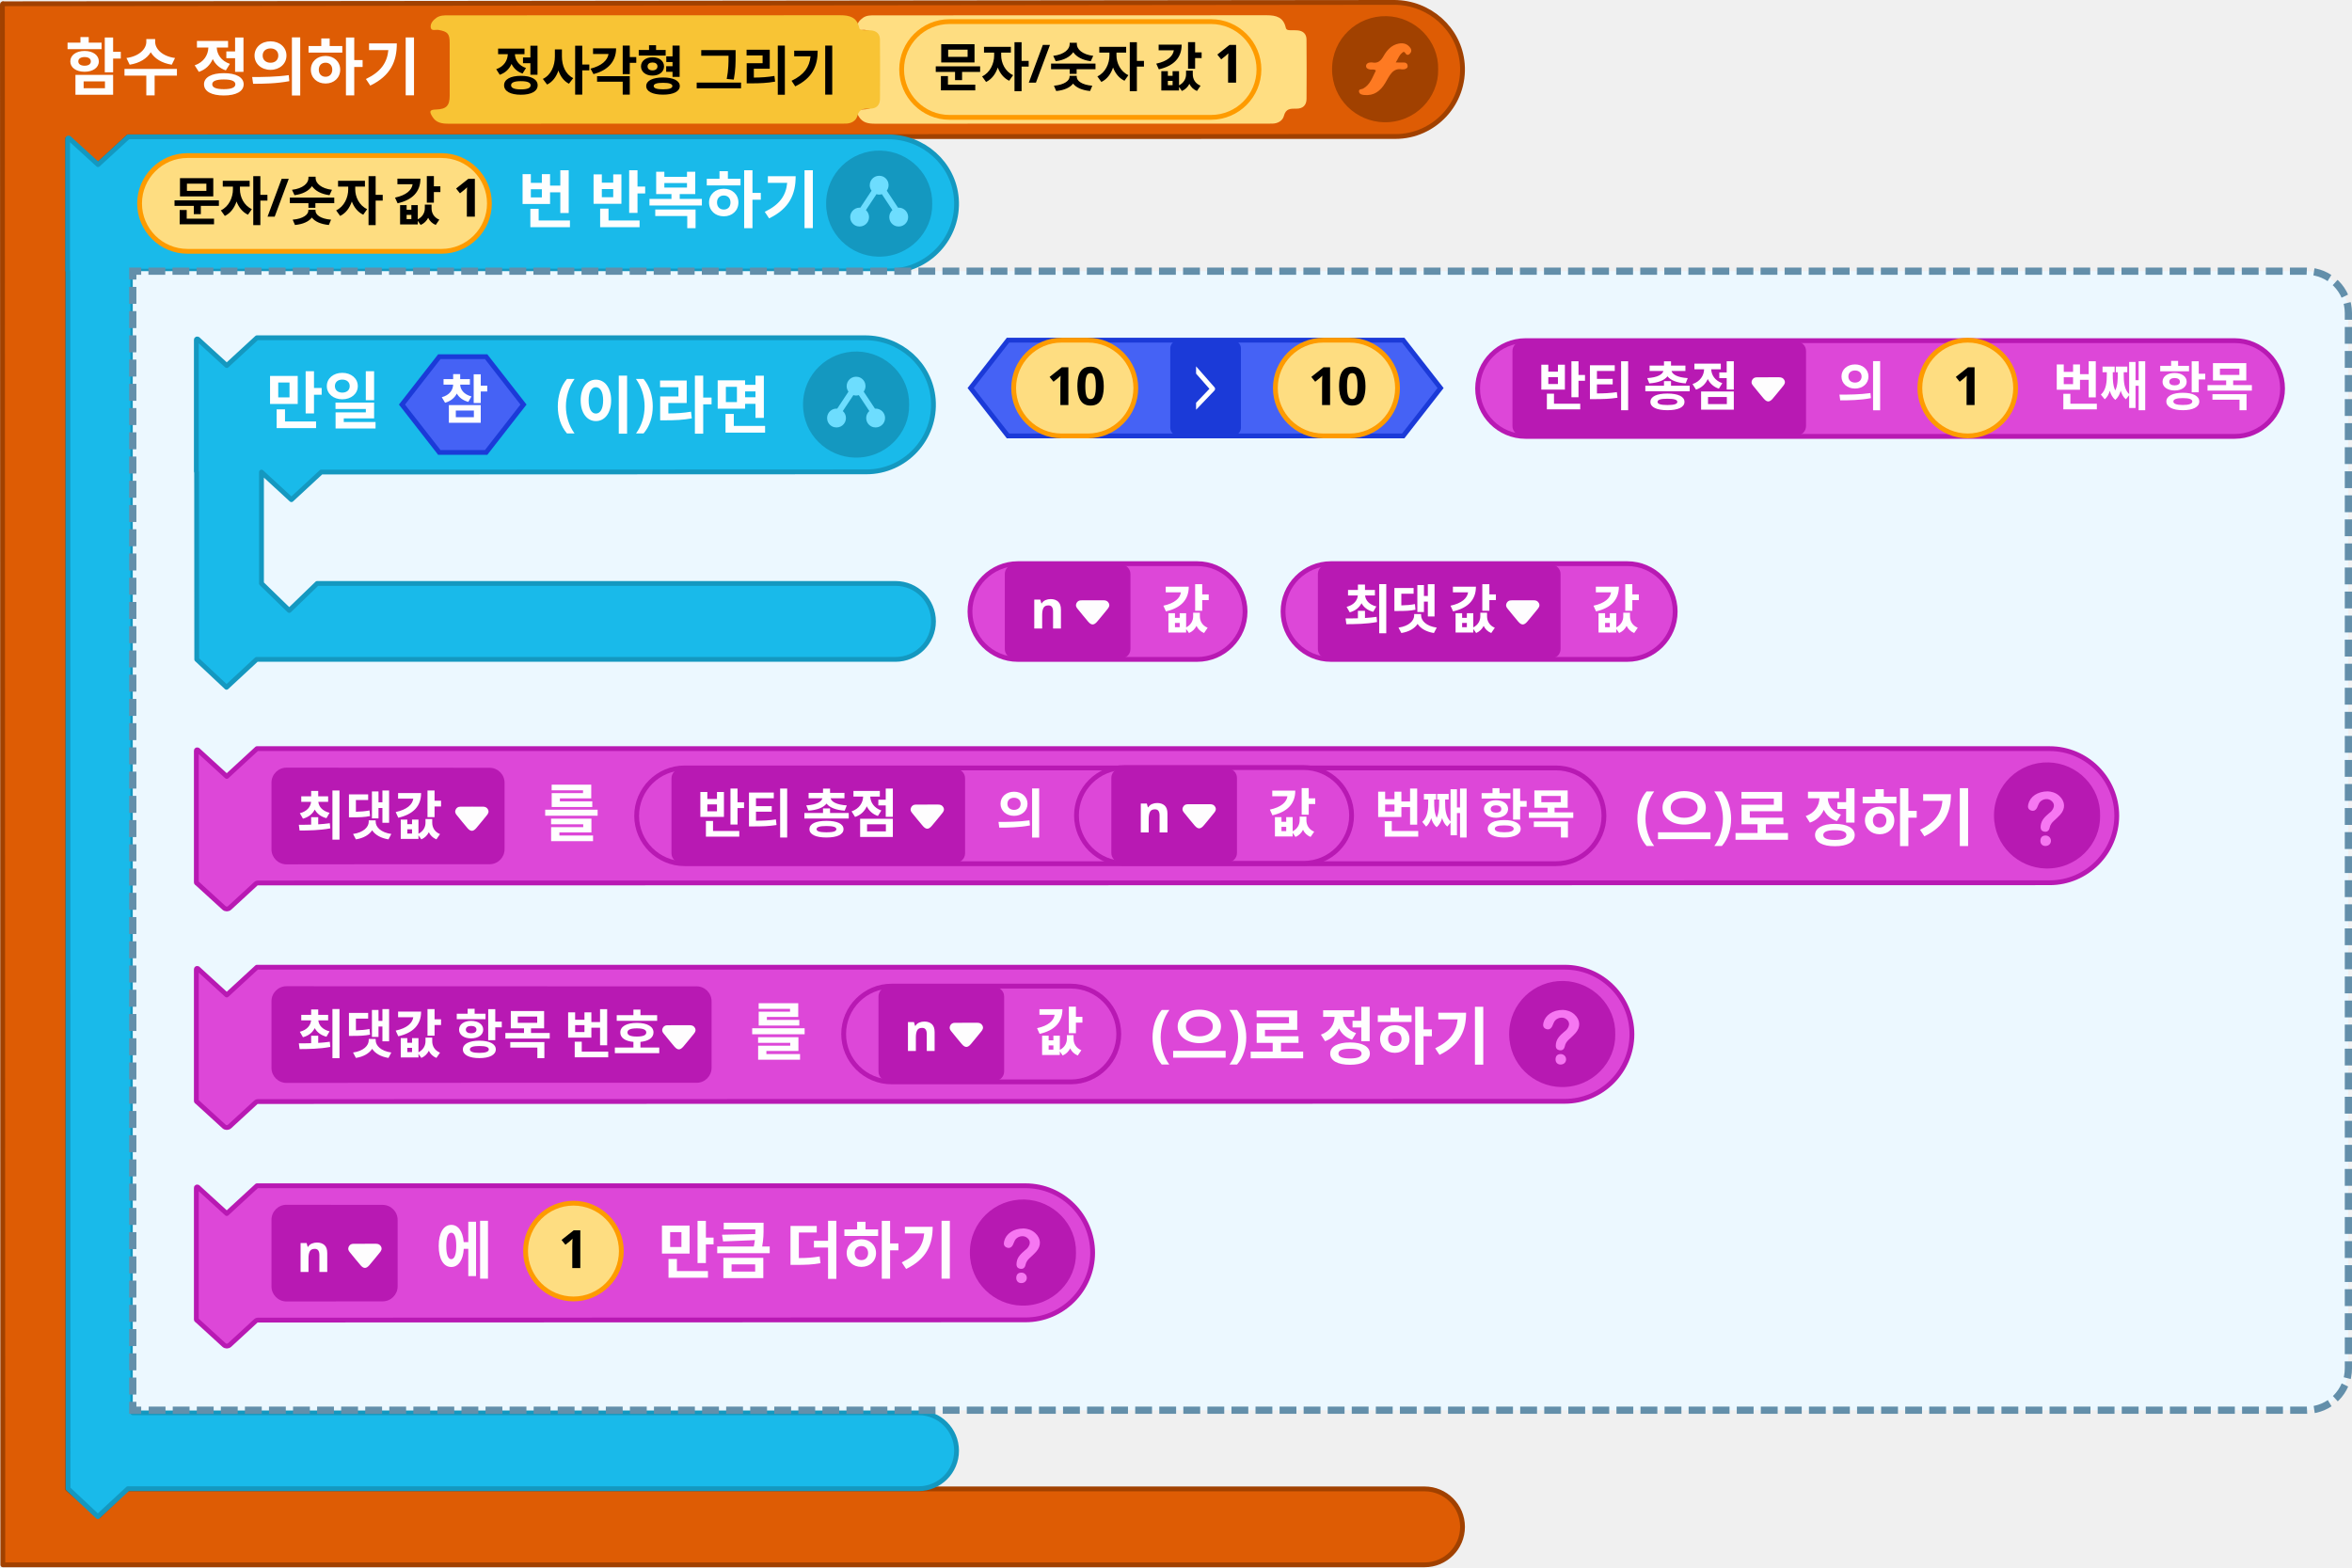
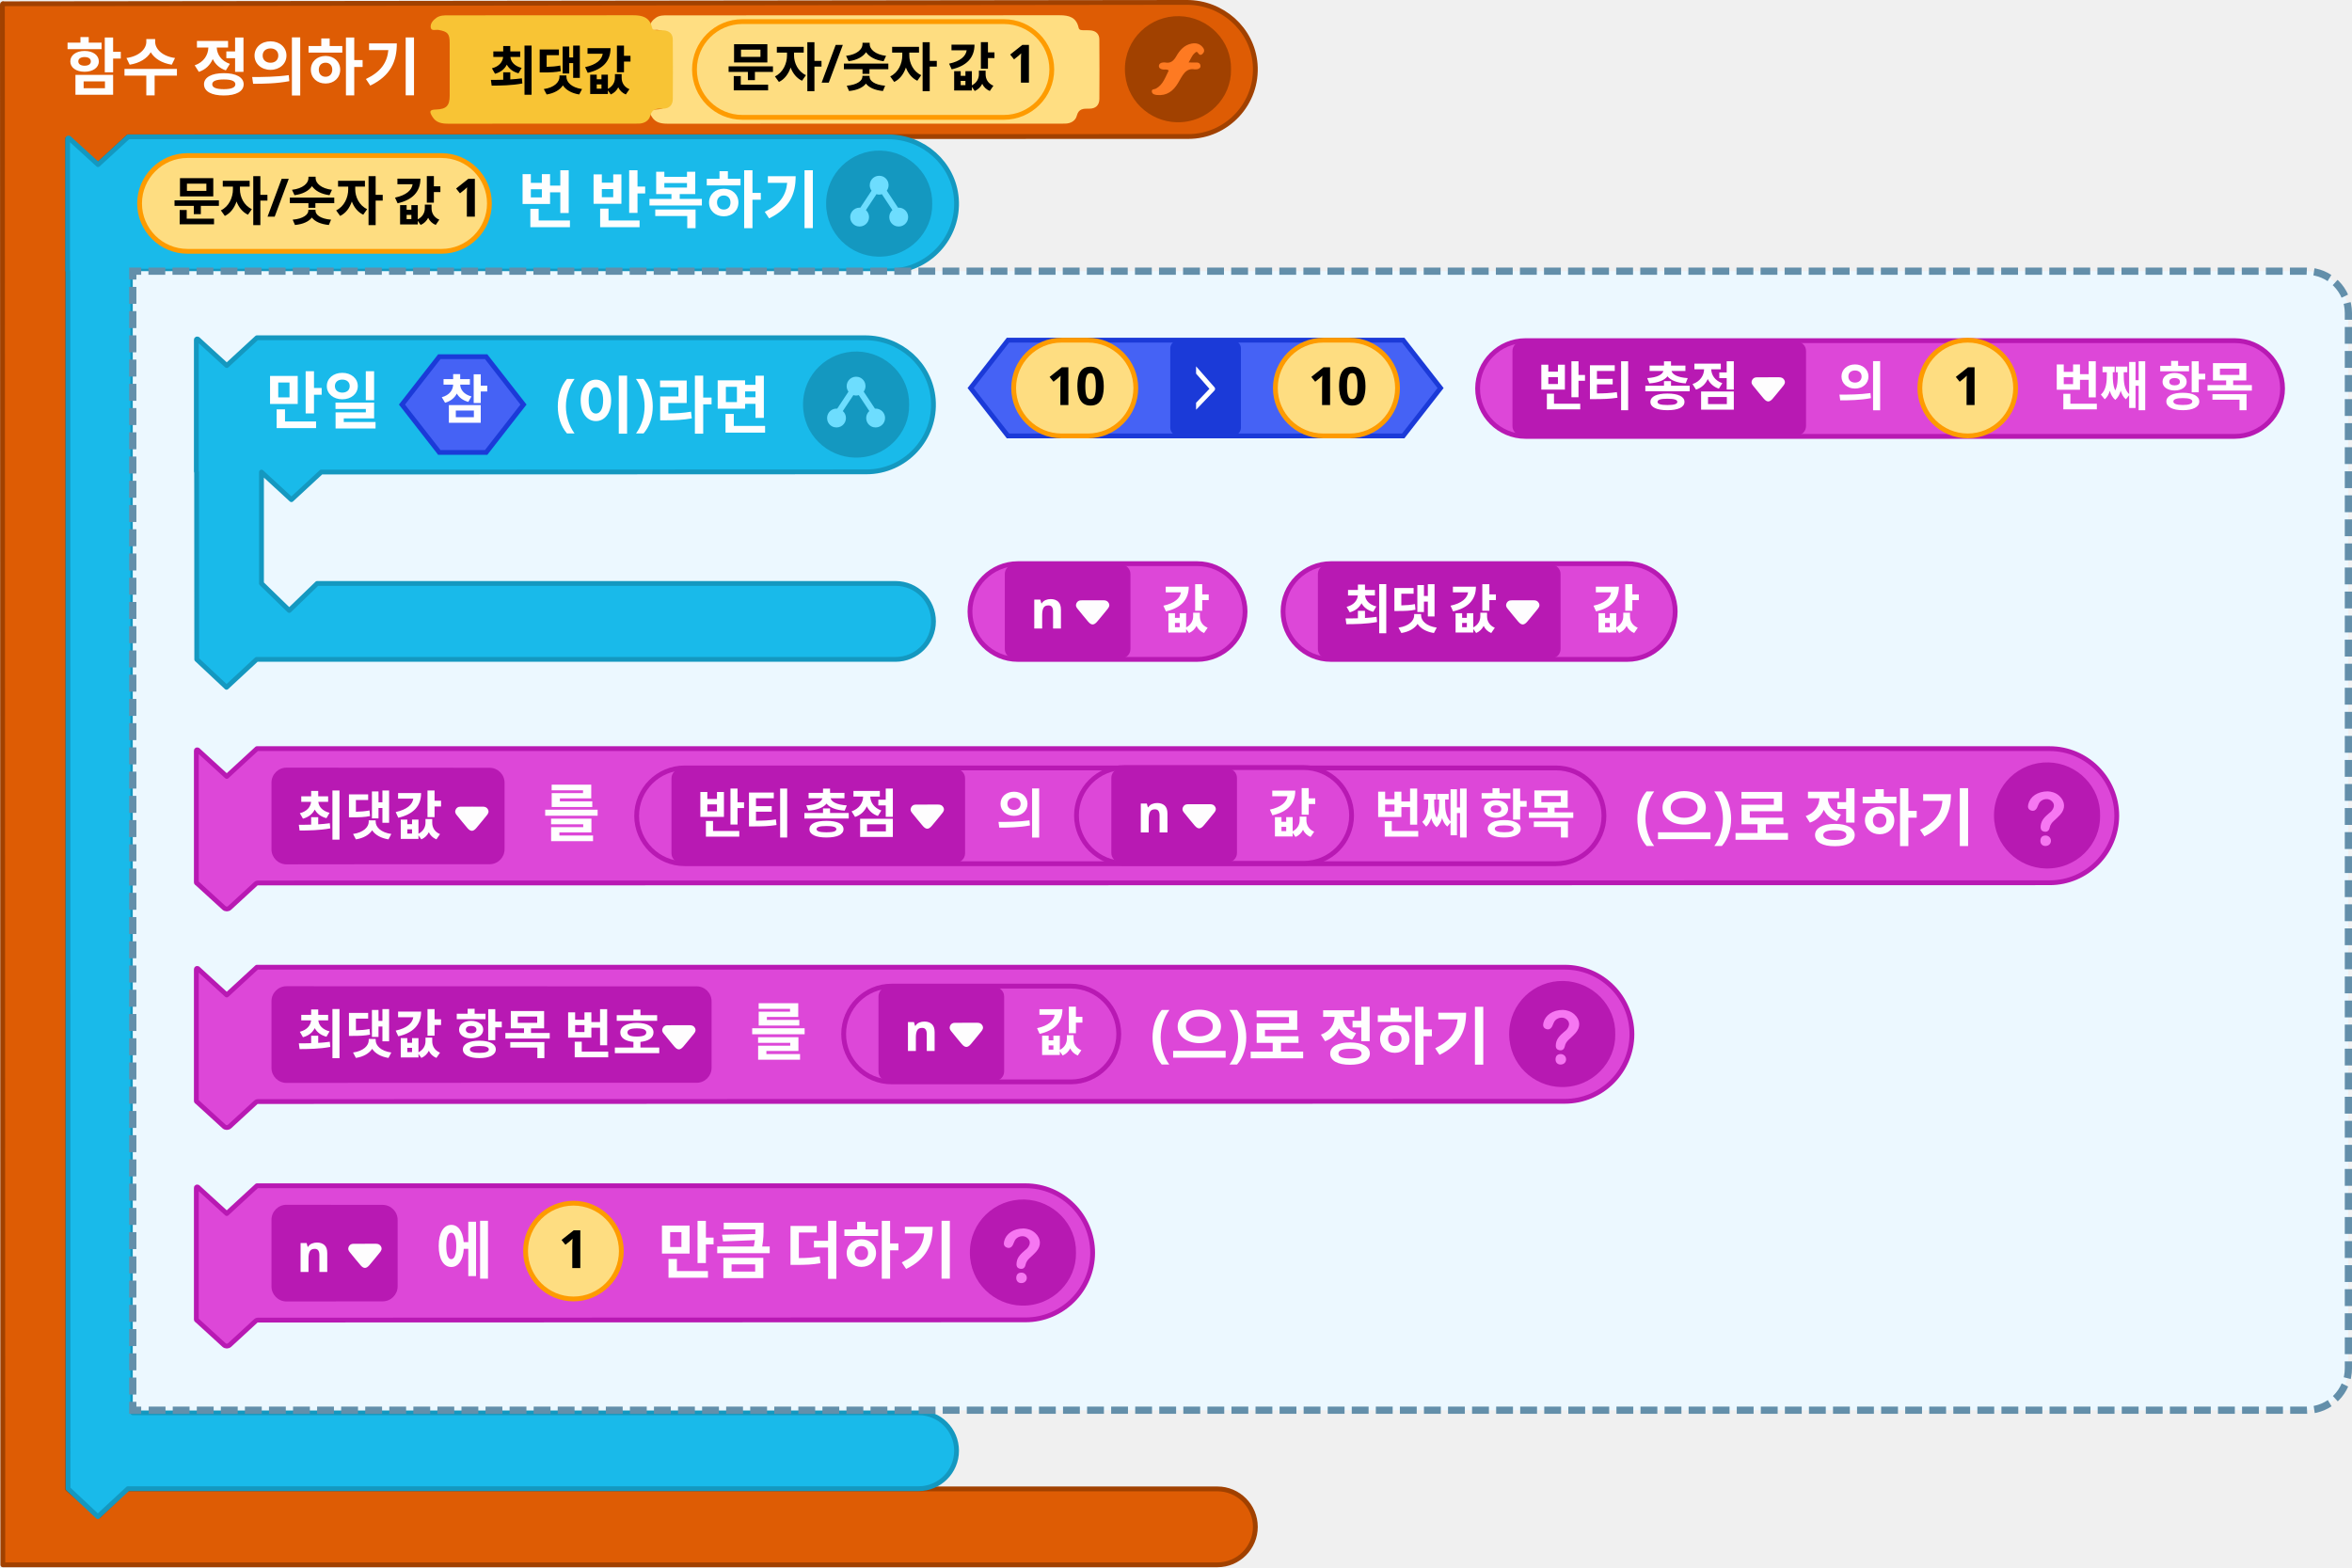
<svg xmlns="http://www.w3.org/2000/svg" id="_레이어_1" data-name="레이어 1" viewBox="0 0 977.577 651.529">
  <defs>
    <style>
      .cls-1 {
        fill: #fe7a22;
      }

      .cls-1, .cls-2, .cls-3, .cls-4, .cls-5, .cls-6, .cls-7, .cls-8, .cls-9, .cls-10, .cls-11, .cls-12, .cls-13, .cls-14, .cls-15, .cls-16, .cls-17, .cls-18 {
        stroke-width: 0px;
      }

      .cls-2 {
        fill: #b819b3;
      }

      .cls-19, .cls-20, .cls-21, .cls-22, .cls-23 {
        font-family: Pretendard-Bold-KSCpc-EUC-H, Pretendard;
        font-weight: 700;
      }

      .cls-19, .cls-8 {
        fill: #fff;
      }

      .cls-19, .cls-21, .cls-22 {
        font-size: 22px;
      }

      .cls-19, .cls-22 {
        letter-spacing: -.025em;
      }

      .cls-3 {
        fill: #f8c435;
      }

      .cls-4 {
        fill: #fefdfe;
      }

      .cls-24 {
        stroke-dasharray: 0 0 7.053 3.023;
      }

      .cls-24, .cls-25, .cls-26 {
        fill: none;
        stroke: #638faa;
        stroke-miterlimit: 10;
        stroke-width: 3px;
      }

      .cls-5 {
        fill: #ffde82;
      }

      .cls-6 {
        fill: #1b3ad8;
      }

      .cls-20, .cls-21, .cls-23 {
        fill: #fefefe;
      }

      .cls-20, .cls-23 {
        font-size: 26px;
      }

      .cls-7 {
        fill: #b719b2;
      }

      .cls-27 {
        fill: #19baea;
        stroke: #1498c0;
      }

      .cls-27, .cls-28, .cls-29 {
        stroke-linecap: round;
        stroke-linejoin: round;
        stroke-width: 2px;
      }

      .cls-9 {
        fill: #6dddfe;
      }

      .cls-10 {
        fill: #1498c0;
      }

      .cls-28 {
        fill: #de5c04;
        stroke: #a14100;
      }

      .cls-11, .cls-29 {
        fill: #dd47d8;
      }

      .cls-12 {
        fill: #4562f5;
      }

      .cls-13 {
        fill: #ecf8ff;
      }

      .cls-26 {
        stroke-dasharray: 0 0 7.001 3;
      }

      .cls-29 {
        stroke: #b819b3;
      }

      .cls-14 {
        fill: #f577f1;
      }

      .cls-15 {
        fill: #fedd81;
      }

      .cls-16 {
        fill: #f677f2;
      }

      .cls-17 {
        fill: #fe9b00;
      }

      .cls-23 {
        letter-spacing: -.01em;
      }

      .cls-18 {
        fill: #a14100;
      }
    </style>
  </defs>
  <g>
    <g>
      <g>
-         <path class="cls-28" d="m592.095,618.963H52.706l-11.613,11.226-13.016-11.226V57.724l12.623,10.761,12.599-11.653,526.708-.091c16.083,0,29.097-13.806,27.779-30.151-1.175-14.565-13.733-25.591-28.345-25.591L1.622,1.568c-.238-.217-.622-.048-.622.274l.171,648.686h590.924c8.716,0,15.782-7.066,15.782-15.783s-7.066-15.783-15.782-15.783Z" />
-         <path class="cls-18" d="m597.755,28.915c.233,11.599-9.583,22.21-22.59,21.903-11.361-.268-21.522-9.45-21.508-22.104.014-12.581,10.427-22.278,22.629-21.994,11.969.279,21.786,10.209,21.47,22.194Z" />
-         <path class="cls-1" d="m580.121,25.976c1.407,0,2.395-.012,3.384.004.851.014,1.445.399,1.556,1.288.12.962-.563,1.285-1.317,1.519-.079.025-.977.08-1.047.061-3.895-.745-5.166,2.691-6.968,5.688-1.973,3.282-4.638,5.369-8.75,4.954-1.005-.101-1.949-.347-2.123-1.35-.208-1.2,1.021-.942,1.691-1.305,3.006-1.631,3.894-4.763,5.328-7.535-.849-.677-1.708-.269-2.483-.419-.887-.172-1.685-.555-1.601-1.554.067-.795.741-1.257,1.574-1.335.33-.031.676-.081.994-.017,2.34.468,3.589-.727,4.689-2.649,1.419-2.479,3.285-4.62,6.33-5.208,1.965-.38,3.644.13,4.821,1.803.593.843.499,1.736-.279,2.472-.735.695-1.343.452-1.831-.318-.614-.968-1.097-.293-1.572.131-1.022.911-1.408,2.213-2.396,3.771Z" />
+         <path class="cls-28" d="m505.992,618.963H52.706l-11.613,11.226-13.016-11.226V57.724l12.623,10.761,12.599-11.653,440.605-.091c16.083,0,29.097-13.806,27.779-30.151-1.175-14.565-13.733-25.591-28.345-25.591L1.622,1.568c-.238-.217-.622-.048-.622.274l.171,648.686h504.821c8.716,0,15.782-7.066,15.782-15.783s-7.066-15.783-15.782-15.783Z" />
+         <path class="cls-18" d="m511.651,28.915c.233,11.599-9.583,22.21-22.59,21.903-11.361-.268-21.522-9.45-21.508-22.104.014-12.581,10.427-22.278,22.629-21.994,11.969.279,21.786,10.209,21.47,22.194Z" />
+         <path class="cls-1" d="m494.018,25.976c1.407,0,2.395-.012,3.384.004.851.014,1.445.399,1.556,1.288.12.962-.563,1.285-1.317,1.519-.079.025-.977.08-1.047.061-3.895-.745-5.166,2.691-6.968,5.688-1.973,3.282-4.638,5.369-8.75,4.954-1.005-.101-1.949-.347-2.123-1.35-.208-1.2,1.021-.942,1.691-1.305,3.006-1.631,3.894-4.763,5.328-7.535-.849-.677-1.708-.269-2.483-.419-.887-.172-1.685-.555-1.601-1.554.067-.795.741-1.257,1.574-1.335.33-.031.676-.081.994-.017,2.34.468,3.589-.727,4.689-2.649,1.419-2.479,3.285-4.62,6.33-5.208,1.965-.38,3.644.13,4.821,1.803.593.843.499,1.736-.279,2.472-.735.695-1.343.452-1.831-.318-.614-.968-1.097-.293-1.572.131-1.022.911-1.408,2.213-2.396,3.771Z" />
      </g>
      <text class="cls-23" transform="translate(27.015 37.348)">
        <tspan x="0" y="0">함수 정의하기</tspan>
      </text>
-       <path class="cls-5" d="m543.03,16.409c-.019-2.311-1.424-3.584-3.714-3.788-1.024-.091-2.059-.045-3.089-.065-.8-.016-1.602-.079-1.818-1.054-.956-4.323-3.974-5.172-7.924-5.16l-162.797.039c-1.724,0-3.441-.053-4.959.989-1.426.98-2.614,2.39-2.425,4.002.201,1.71,2.138.862,3.242,1.062,3.776.686,4.647,1.535,4.651,5.389.009,7.293.007,14.587.001,21.88-.003,4.263-1.371,5.669-5.632,5.818-2.678.094-2.979.684-1.574,2.99,1.549,2.542,3.94,2.917,6.671,2.915l163.57-.026c.515,0,1.03-.015,1.545-.013,2.331.011,4.337-1.203,4.849-3.179.806-3.113,2.747-3.06,5.157-3.034,2.719.03,4.236-1.411,4.257-4.055.065-8.237.056-16.474-.012-24.71Z" />
-       <g>
-         <path class="cls-3" d="m365.74,16.409c-.019-2.311-1.424-3.584-3.714-3.788-1.024-.091-2.059-.045-3.089-.065-.8-.016-1.602-.079-1.818-1.054-.956-4.323-3.974-5.172-7.924-5.16l-162.797.039c-1.724,0-3.441-.053-4.959.989-1.426.98-2.614,2.39-2.425,4.002.201,1.71,2.138.862,3.242,1.062,3.776.686,4.647,1.535,4.651,5.389.009,7.293.007,14.587.001,21.88-.003,4.263-1.371,5.669-5.632,5.818-2.678.094-2.979.684-1.574,2.99,1.549,2.542,3.94,2.917,6.671,2.915l163.57-.026c.515,0,1.03-.015,1.545-.013,2.331.011,4.337-1.203,4.849-3.179.806-3.113,2.747-3.06,5.157-3.034,2.719.03,4.236-1.411,4.257-4.055.065-8.237.056-16.474-.012-24.71Z" />
-         <text class="cls-22" transform="translate(205.454 37.398)">
-           <tspan x="0" y="0">정사각형 그리기</tspan>
-         </text>
-       </g>
-       <g>
-         <path class="cls-15" d="m394.654,48.787c-10.975,0-19.903-8.929-19.903-19.903s8.929-19.903,19.903-19.903h108.707c10.975,0,19.903,8.928,19.903,19.903s-8.929,19.903-19.903,19.903h-108.707Z" />
-         <path class="cls-17" d="m503.361,9.98c10.423,0,18.903,8.48,18.903,18.903s-8.48,18.903-18.903,18.903h-108.707c-10.423,0-18.903-8.48-18.903-18.903s8.48-18.903,18.903-18.903h108.707m0-2h-108.707c-11.497,0-20.903,9.406-20.903,20.903s9.406,20.903,20.903,20.903h108.707c11.497,0,20.903-9.406,20.903-20.903s-9.406-20.903-20.903-20.903h0Z" />
-       </g>
-       <text class="cls-22" transform="translate(388.062 35.947)">
+       <path class="cls-5" d="m456.927,16.409c-.019-2.311-1.424-3.584-3.714-3.788-1.024-.091-2.059-.045-3.089-.065-.8-.016-1.602-.079-1.818-1.054-.956-4.323-3.974-5.172-7.924-5.16l-162.797.039c-1.724,0-3.441-.053-4.959.989-1.426.98-2.614,2.39-2.425,4.002.201,1.71,2.138.862,3.242,1.062,3.776.686,4.647,1.535,4.651,5.389.009,7.293.007,14.587.001,21.88-.003,4.263-1.371,5.669-5.632,5.818-2.678.094-2.979.684-1.574,2.99,1.549,2.542,3.94,2.917,6.671,2.915l163.57-.026c.515,0,1.03-.015,1.545-.013,2.331.011,4.337-1.203,4.849-3.179.806-3.113,2.747-3.06,5.157-3.034,2.719.03,4.236-1.411,4.257-4.055.065-8.237.056-16.474-.012-24.71Z" />
+       <g>
+         <path class="cls-3" d="m279.637,16.409c-.019-2.311-1.424-3.584-3.714-3.788-1.024-.091-2.059-.045-3.089-.065-.8-.016-1.602-.079-1.818-1.054-.956-4.323-3.974-5.172-7.924-5.16l-76.694.039c-1.724,0-3.441-.053-4.959.989-1.426.98-2.614,2.39-2.425,4.002.201,1.71,2.138.862,3.242,1.062,3.776.686,4.647,1.535,4.651,5.389.009,7.293.007,14.587.001,21.88-.003,4.263-1.371,5.669-5.632,5.818-2.678.094-2.979.684-1.574,2.99,1.549,2.542,3.94,2.917,6.671,2.915l77.467-.026c.515,0,1.03-.015,1.545-.013,2.331.011,4.337-1.203,4.849-3.179.806-3.113,2.747-3.06,5.157-3.034,2.719.03,4.236-1.411,4.257-4.055.065-8.237.056-16.474-.012-24.71Z" />
+         <text class="cls-22" transform="translate(203.048 37.398)">
+           <tspan x="0" y="0">최댓값</tspan>
+         </text>
+       </g>
+       <g>
+         <path class="cls-15" d="m308.551,48.787c-10.975,0-19.903-8.928-19.903-19.903s8.929-19.903,19.903-19.903h108.707c10.975,0,19.902,8.928,19.902,19.903s-8.928,19.903-19.902,19.903h-108.707Z" />
+         <path class="cls-17" d="m417.258,9.98c10.423,0,18.903,8.48,18.903,18.903s-8.48,18.903-18.903,18.903h-108.707c-10.423,0-18.903-8.48-18.903-18.903s8.48-18.903,18.903-18.903h108.707m0-2h-108.707c-11.497,0-20.903,9.406-20.903,20.903s9.406,20.903,20.903,20.903h108.707c11.497,0,20.903-9.407,20.903-20.903s-9.406-20.903-20.903-20.903h0Z" />
+       </g>
+       <text class="cls-22" transform="translate(301.959 35.947)">
        <tspan x="0" y="0">문자/숫자 값 1</tspan>
      </text>
    </g>
    <g>
      <g>
        <path class="cls-27" d="m381.801,587.312H55.187V112.725l314.526-.101c16.083,0,29.097-13.806,27.779-30.151-1.175-14.565-13.733-25.591-28.345-25.591H53.298l-12.543,11.548-12.023-10.98c-.238-.217-.622-.048-.622.274v54.741c0,.047.011.092.028.135h-.004l.091.134.056,506.144,12.379,11.613,12.516-11.613h328.625c8.716,0,15.783-7.066,15.783-15.783s-7.066-15.783-15.783-15.783Z" />
        <g>
          <path class="cls-10" d="m387.461,84.797c.233,11.599-9.583,22.21-22.59,21.903-11.361-.268-21.522-9.45-21.508-22.104.014-12.581,10.427-22.278,22.629-21.994,11.969.279,21.786,10.209,21.47,22.194Z" />
          <path class="cls-9" d="m373.545,86.329c-.095,0-.185.021-.279.028l-4.684-7.075c.647-.892.942-2.055.623-3.302-.356-1.388-1.5-2.504-2.899-2.812-2.553-.562-4.81,1.366-4.81,3.821,0,.859.284,1.646.753,2.292l-4.684,7.075c-.094-.007-.183-.028-.279-.028-2.466,0-4.4,2.277-3.814,4.843.323,1.416,1.474,2.567,2.89,2.89,2.566.586,4.843-1.348,4.843-3.814,0-1.153-.507-2.18-1.3-2.897l4.386-6.625c.358.108.731.183,1.124.183s.766-.076,1.124-.183l4.386,6.625c-1.013.917-1.56,2.338-1.178,3.884.344,1.389,1.482,2.51,2.877,2.828,2.564.583,4.839-1.35,4.839-3.815,0-2.165-1.755-3.919-3.919-3.919Z" />
        </g>
        <text class="cls-20" transform="translate(215.154 92.553)">
          <tspan x="0" y="0">번 반복하기</tspan>
        </text>
      </g>
      <g>
        <g>
          <path class="cls-15" d="m77.917,104.481c-10.975,0-19.903-8.929-19.903-19.903s8.929-19.903,19.903-19.903h105.603c10.975,0,19.903,8.928,19.903,19.903s-8.929,19.903-19.903,19.903h-105.603Z" />
          <path class="cls-17" d="m183.519,65.675c10.423,0,18.903,8.48,18.903,18.903s-8.48,18.903-18.903,18.903h-105.602c-10.423,0-18.903-8.48-18.903-18.903s8.48-18.903,18.903-18.903h105.602m0-2h-105.602c-11.497,0-20.903,9.406-20.903,20.903s9.406,20.903,20.903,20.903h105.602c11.497,0,20.903-9.406,20.903-20.903s-9.406-20.903-20.903-20.903h0Z" />
        </g>
        <text class="cls-22" transform="translate(71.665 91.639)">
          <tspan x="0" y="0">문자/숫자 값 1</tspan>
        </text>
      </g>
    </g>
  </g>
  <g>
    <path class="cls-13" d="m958.657,586.256H55.186V112.725h903.471c9.62,0,17.419,7.799,17.419,17.419v438.692c0,9.62-7.799,17.419-17.419,17.419Z" />
    <g>
      <polyline class="cls-25" points="58.687 586.256 55.187 586.256 55.187 582.756" />
      <line class="cls-24" x1="55.187" y1="579.733" x2="55.187" y2="117.737" />
      <polyline class="cls-25" points="55.187 116.225 55.187 112.725 58.687 112.725" />
      <path class="cls-26" d="m61.687,112.725h896.97c9.621,0,17.419,7.799,17.419,17.419v438.692c0,9.62-7.799,17.419-17.419,17.419H60.187" />
    </g>
  </g>
  <g>
    <g>
      <g>
        <polygon class="cls-12" points="418.946 181.222 403.42 161.319 418.946 141.416 583.228 141.416 598.754 161.319 583.228 181.222 418.946 181.222" />
        <path class="cls-6" d="m582.74,142.415l14.746,18.903-14.746,18.903h-163.305l-14.746-18.903,14.746-18.903h163.305m.976-2h-165.258l-16.306,20.903,16.306,20.903h165.258l16.306-20.903-16.306-20.903h0Z" />
      </g>
      <g>
        <g>
          <path class="cls-15" d="m441.216,181.222c-10.975,0-19.903-8.928-19.903-19.903s8.929-19.903,19.903-19.903h10.968c10.975,0,19.903,8.928,19.903,19.903s-8.929,19.903-19.903,19.903h-10.968Z" />
          <path class="cls-17" d="m452.184,142.416c10.423,0,18.903,8.48,18.903,18.903s-8.48,18.903-18.903,18.903h-10.968c-10.423,0-18.903-8.48-18.903-18.903s8.48-18.903,18.903-18.903h10.968m0-2h-10.968c-11.497,0-20.903,9.406-20.903,20.903s9.406,20.903,20.903,20.903h10.968c11.497,0,20.903-9.406,20.903-20.903s-9.406-20.903-20.903-20.903h0Z" />
        </g>
        <text class="cls-22" transform="translate(434.964 168.383)">
          <tspan x="0" y="0">10</tspan>
        </text>
      </g>
      <g>
        <g>
          <path class="cls-15" d="m549.99,181.222c-10.975,0-19.903-8.928-19.903-19.903s8.929-19.903,19.903-19.903h10.968c10.975,0,19.903,8.928,19.903,19.903s-8.929,19.903-19.903,19.903h-10.968Z" />
          <path class="cls-17" d="m560.958,142.416c10.423,0,18.903,8.48,18.903,18.903s-8.48,18.903-18.903,18.903h-10.968c-10.423,0-18.903-8.48-18.903-18.903s8.48-18.903,18.903-18.903h10.968m0-2h-10.968c-11.497,0-20.903,9.406-20.903,20.903s9.406,20.903,20.903,20.903h10.968c11.497,0,20.903-9.406,20.903-20.903s-9.406-20.903-20.903-20.903h0Z" />
        </g>
        <text class="cls-22" transform="translate(543.738 168.383)">
          <tspan x="0" y="0">10</tspan>
        </text>
      </g>
      <rect class="cls-6" x="486.401" y="141.513" width="29.373" height="39.613" rx="3.355" ry="3.355" />
      <path class="cls-8" d="m504.789,161.004l-7.654-8.706v3.029s5.546,6.309,5.546,6.309l-5.546,5.808v2.896s7.626-7.985,7.626-7.985c.357-.375.37-.961.027-1.351Z" />
    </g>
    <g>
      <g>
        <g>
          <path class="cls-11" d="m634.054,181.418c-10.975,0-19.903-8.928-19.903-19.903s8.929-19.903,19.903-19.903h294.751c10.975,0,19.903,8.928,19.903,19.903s-8.929,19.903-19.903,19.903h-294.751Z" />
          <path class="cls-2" d="m928.805,142.612c10.423,0,18.903,8.48,18.903,18.903s-8.48,18.903-18.903,18.903h-294.752c-10.423,0-18.903-8.48-18.903-18.903s8.48-18.903,18.903-18.903h294.752m0-2h-294.752c-11.497,0-20.903,9.406-20.903,20.903s9.406,20.903,20.903,20.903h294.752c11.497,0,20.903-9.406,20.903-20.903s-9.406-20.903-20.903-20.903h0Z" />
        </g>
        <rect class="cls-2" x="628.634" y="142.031" width="122.019" height="38.968" rx="3.871" ry="3.871" />
        <text class="cls-19" transform="translate(763.563 168.578)">
          <tspan x="0" y="0">의</tspan>
        </text>
        <text class="cls-19" transform="translate(639.16 168.578)">
          <tspan x="0" y="0">반티 총점</tspan>
        </text>
        <path class="cls-4" d="m734.959,156.838c1.503,0,3.006-.003,4.509.001.951.003,1.744.288,2.197,1.211.47.958.064,1.702-.534,2.425-1.451,1.754-2.859,3.543-4.343,5.268-1.318,1.533-2.389,1.523-3.72-.029-1.519-1.771-2.972-3.598-4.452-5.402-.521-.635-.812-1.313-.452-2.145.374-.865,1.045-1.293,1.954-1.309,1.614-.027,3.228-.008,4.842-.008v-.013Z" />
        <text class="cls-19" transform="translate(853.131 168.578)">
          <tspan x="0" y="0">번째 항목</tspan>
        </text>
      </g>
      <g>
        <g>
          <path class="cls-15" d="m817.863,181.222c-10.975,0-19.903-8.928-19.903-19.903s8.929-19.903,19.903-19.903,19.902,8.928,19.902,19.903-8.928,19.903-19.902,19.903Z" />
          <path class="cls-17" d="m817.863,142.415c10.423,0,18.903,8.48,18.903,18.903s-8.48,18.903-18.903,18.903-18.903-8.48-18.903-18.903,8.48-18.903,18.903-18.903m0-2c-11.497,0-20.903,9.407-20.903,20.903s9.406,20.903,20.903,20.903,20.903-9.406,20.903-20.903-9.406-20.903-20.903-20.903h0Z" />
        </g>
        <text class="cls-22" transform="translate(811.611 168.382)">
          <tspan x="0" y="0">1</tspan>
        </text>
      </g>
    </g>
    <g>
      <path class="cls-27" d="m372.206,242.549h-240.373l-11.613,11.226-11.538-11.226v-46.29l12.441,11.461,12.387-11.471,226.607-.091c16.083,0,29.097-13.806,27.779-30.151-1.175-14.565-13.733-25.591-28.345-25.591H106.793l-12.543,11.548-12.023-10.98c-.238-.217-.622-.048-.622.274v54.741c0,.047.011.092.028.135h-.004l.091.134.056,77.847,12.379,11.613,12.516-11.613h265.535c8.716,0,15.783-7.066,15.783-15.783s-7.066-15.783-15.783-15.783Z" />
      <g>
        <path class="cls-10" d="m377.866,168.331c.233,11.599-9.583,22.21-22.59,21.903-11.361-.268-21.522-9.45-21.508-22.104.014-12.581,10.427-22.278,22.629-21.994,11.969.279,21.786,10.209,21.47,22.194Z" />
        <path class="cls-9" d="m363.949,169.863c-.095,0-.185.021-.279.028l-4.684-7.075c.647-.892.942-2.055.623-3.302-.356-1.388-1.5-2.504-2.899-2.812-2.553-.562-4.81,1.366-4.81,3.821,0,.859.284,1.646.753,2.292l-4.684,7.075c-.094-.007-.183-.028-.279-.028-2.466,0-4.4,2.277-3.814,4.843.323,1.416,1.474,2.567,2.89,2.89,2.566.586,4.843-1.348,4.843-3.814,0-1.153-.507-2.18-1.3-2.897l4.386-6.625c.358.108.731.183,1.124.183s.766-.076,1.124-.183l4.386,6.625c-1.013.917-1.56,2.338-1.178,3.884.344,1.389,1.482,2.51,2.877,2.828,2.564.583,4.839-1.35,4.839-3.815,0-2.165-1.755-3.919-3.919-3.919Z" />
      </g>
      <text class="cls-20" transform="translate(110.509 176.088)">
        <tspan x="0" y="0">만일</tspan>
      </text>
      <text class="cls-20" transform="translate(230.796 176.088)">
        <tspan x="0" y="0">(이)라면</tspan>
      </text>
      <g>
        <polygon class="cls-12" points="182.607 188.089 167.08 168.186 182.607 148.282 202.052 148.282 217.578 168.186 202.052 188.089 182.607 188.089" />
        <path class="cls-6" d="m201.564,149.282l14.746,18.903-14.746,18.903h-18.47l-14.746-18.903,14.746-18.903h18.47m.976-2h-20.422l-16.306,20.903,16.306,20.903h20.422l16.306-20.903-16.306-20.903h0Z" />
      </g>
      <text class="cls-21" transform="translate(182.896 174.023)">
        <tspan x="0" y="0">참</tspan>
      </text>
    </g>
    <g>
      <g>
        <g>
          <path class="cls-11" d="m553.184,274.129c-10.975,0-19.903-8.928-19.903-19.903s8.929-19.903,19.903-19.903h123.18c10.975,0,19.903,8.929,19.903,19.903s-8.929,19.903-19.903,19.903h-123.18Z" />
          <path class="cls-2" d="m676.363,235.323c10.423,0,18.903,8.48,18.903,18.903s-8.48,18.903-18.903,18.903h-123.179c-10.423,0-18.903-8.48-18.903-18.903s8.48-18.903,18.903-18.903h123.179m0-2h-123.179c-11.497,0-20.903,9.407-20.903,20.903s9.406,20.903,20.903,20.903h123.179c11.497,0,20.903-9.407,20.903-20.903s-9.406-20.903-20.903-20.903h0Z" />
        </g>
        <rect class="cls-2" x="547.764" y="234.742" width="100.859" height="38.968" rx="3.871" ry="3.871" />
        <text class="cls-19" transform="translate(661.534 261.285)">
          <tspan x="0" y="0">값</tspan>
        </text>
        <text class="cls-19" transform="translate(558.29 261.285)">
          <tspan x="0" y="0">최댓 값</tspan>
        </text>
        <path class="cls-4" d="m632.93,249.549c1.503,0,3.006-.003,4.509.001.951.003,1.744.288,2.197,1.211.47.958.064,1.702-.534,2.425-1.451,1.754-2.859,3.543-4.343,5.268-1.318,1.533-2.389,1.523-3.72-.029-1.519-1.771-2.972-3.598-4.452-5.402-.521-.635-.812-1.313-.452-2.145.374-.865,1.045-1.293,1.954-1.309,1.614-.027,3.228-.008,4.842-.008v-.013Z" />
      </g>
      <g>
        <g>
          <path class="cls-11" d="m423.055,274.129c-10.975,0-19.903-8.928-19.903-19.903s8.929-19.903,19.903-19.903h74.537c10.975,0,19.903,8.928,19.903,19.903s-8.929,19.903-19.903,19.903h-74.537Z" />
          <path class="cls-2" d="m497.592,235.323c10.423,0,18.903,8.48,18.903,18.903s-8.48,18.903-18.903,18.903h-74.537c-10.423,0-18.903-8.48-18.903-18.903s8.48-18.903,18.903-18.903h74.537m0-2h-74.537c-11.497,0-20.903,9.407-20.903,20.903s9.406,20.903,20.903,20.903h74.537c11.497,0,20.903-9.407,20.903-20.903s-9.406-20.903-20.903-20.903h0Z" />
        </g>
        <rect class="cls-2" x="417.636" y="234.742" width="52.216" height="38.968" rx="3.871" ry="3.871" />
        <text class="cls-19" transform="translate(482.762 261.285)">
          <tspan x="0" y="0">값</tspan>
        </text>
        <text class="cls-19" transform="translate(428.162 261.285)">
          <tspan x="0" y="0">n</tspan>
        </text>
        <path class="cls-4" d="m454.159,249.549c1.503,0,3.006-.003,4.509.001.951.003,1.744.288,2.197,1.211.47.958.064,1.702-.534,2.425-1.451,1.754-2.859,3.543-4.343,5.268-1.318,1.533-2.389,1.523-3.72-.029-1.519-1.771-2.972-3.598-4.452-5.402-.521-.635-.812-1.313-.452-2.145.374-.865,1.045-1.293,1.954-1.309,1.614-.027,3.228-.008,4.842-.008v-.013Z" />
      </g>
    </g>
    <g>
      <g>
        <g>
          <path class="cls-29" d="m650.412,402.087H106.793s0,0,0,0l-12.543,11.548s0,0,0,0l-12.023-10.98c-.238-.218-.622-.049-.622.274v54.741c0,.047.011.092.028.135h-.003l.004.004c.02.048.048.093.087.13h.056l11.328,10.345c.663.605,1.678.603,2.338-.005l10.91-10.045c.212-.195.49-.304.779-.304l543.282-.101c15.329,0,27.871-12.542,27.871-27.871h0c0-15.329-12.542-27.871-27.871-27.871Z" />
          <g>
            <path class="cls-7" d="m671.361,430.002c.233,11.599-9.583,22.21-22.59,21.903-11.361-.268-21.522-9.45-21.508-22.104.014-12.581,10.427-22.278,22.629-21.994,11.969.279,21.786,10.209,21.47,22.194Z" />
            <path class="cls-16" d="m649.629,419.839c1.421.066,3.283.498,4.796,1.905,2.464,2.29,2.614,5.317.342,7.812-.823.903-1.728,1.735-2.634,2.558-.847.769-1.497,1.641-1.723,2.78-.285,1.438-1.202,2.017-2.552,1.624-1.294-.377-1.297-1.572-1.154-2.621.299-2.203,1.86-3.593,3.427-4.952.334-.29.717-.537.999-.87,1.487-1.758,1.36-3.4-.321-4.537-1.47-.995-3.897-.403-4.808,1.208-.326.577-.531,1.221-.815,1.823-.524,1.11-1.42,1.65-2.58,1.204-1.144-.44-1.405-1.351-1.1-2.592.769-3.131,3.806-5.339,8.123-5.343Z" />
            <path class="cls-14" d="m648.603,442.553c-1.271-.012-2.113-.925-2.059-2.258.054-1.311.741-2.044,2.063-2.095,1.32-.051,2.369,1,2.32,2.267-.048,1.226-1.02,2.098-2.324,2.086Z" />
          </g>
        </g>
        <g>
          <path class="cls-2" d="m112.838,416.226v27.721c0,3.45,2.808,6.244,6.257,6.235,25.312-.061,145.093-.046,170.418-.044,3.444,0,6.242-2.791,6.242-6.235v-27.63c0-3.441-2.787-6.231-6.228-6.235l-170.447-.046c-3.447-.004-6.243,2.789-6.243,6.235Z" />
          <text class="cls-21" transform="translate(123.218 437.925)">
            <tspan x="0" y="0">최댓값 항목 번호</tspan>
          </text>
          <path class="cls-4" d="m282.176,426.193c1.503,0,3.006-.003,4.509.001.951.003,1.744.288,2.197,1.211.47.958.064,1.702-.534,2.425-1.451,1.754-2.859,3.543-4.343,5.268-1.318,1.533-2.389,1.523-3.72-.029-1.519-1.771-2.972-3.598-4.452-5.402-.521-.635-.812-1.313-.452-2.145.374-.865,1.045-1.293,1.954-1.309,1.614-.027,3.228-.008,4.842-.008v-.013Z" />
        </g>
        <text class="cls-23" transform="translate(311.575 438.435)">
          <tspan x="0" y="0">를</tspan>
        </text>
        <text class="cls-23" transform="translate(477.992 438.435)">
          <tspan x="0" y="0">(으)로 정하기</tspan>
        </text>
      </g>
      <g>
        <g>
          <path class="cls-11" d="m370.558,449.759c-10.975,0-19.903-8.928-19.903-19.903s8.929-19.903,19.903-19.903h74.536c10.975,0,19.903,8.928,19.903,19.903s-8.929,19.903-19.903,19.903h-74.536Z" />
          <path class="cls-2" d="m445.094,410.953c10.423,0,18.903,8.48,18.903,18.903s-8.48,18.903-18.903,18.903h-74.537c-10.423,0-18.903-8.48-18.903-18.903s8.48-18.903,18.903-18.903h74.537m0-2h-74.537c-11.497,0-20.903,9.406-20.903,20.903h0c0,11.497,9.406,20.903,20.903,20.903h74.537c11.497,0,20.903-9.406,20.903-20.903h0c0-11.497-9.406-20.903-20.903-20.903h0Z" />
        </g>
        <rect class="cls-2" x="365.138" y="410.372" width="52.216" height="38.968" rx="3.871" ry="3.871" />
        <text class="cls-19" transform="translate(430.264 436.916)">
          <tspan x="0" y="0">값</tspan>
        </text>
        <text class="cls-19" transform="translate(375.664 436.916)">
          <tspan x="0" y="0">n</tspan>
        </text>
        <path class="cls-4" d="m401.661,425.179c1.503,0,3.006-.003,4.509.001.951.003,1.744.288,2.197,1.211.47.958.064,1.702-.534,2.425-1.451,1.754-2.859,3.543-4.343,5.268-1.318,1.533-2.389,1.523-3.72-.029-1.519-1.771-2.972-3.598-4.452-5.402-.521-.635-.812-1.313-.452-2.145.374-.865,1.045-1.293,1.954-1.309,1.614-.027,3.228-.008,4.842-.008v-.013Z" />
      </g>
    </g>
    <g>
      <g>
        <path class="cls-29" d="m426.265,492.945H106.793s0,0,0,0l-12.543,11.548s0,0,0,0l-12.023-10.98c-.238-.218-.622-.049-.622.274v54.741c0,.047.011.092.028.135h-.003l.004.004c.02.048.048.093.087.13h.056l11.328,10.345c.663.605,1.678.603,2.338-.005l10.91-10.045c.212-.195.49-.304.779-.304l319.135-.101c15.329,0,27.871-12.542,27.871-27.871h0c0-15.329-12.542-27.871-27.871-27.871Z" />
        <g>
          <path class="cls-7" d="m447.213,520.86c.233,11.599-9.583,22.21-22.59,21.903-11.361-.268-21.522-9.45-21.508-22.104.014-12.581,10.427-22.278,22.629-21.994,11.969.279,21.786,10.209,21.47,22.194Z" />
          <path class="cls-16" d="m425.482,510.697c1.421.066,3.283.498,4.796,1.905,2.464,2.29,2.614,5.317.342,7.812-.823.903-1.728,1.735-2.634,2.558-.847.769-1.497,1.641-1.723,2.78-.285,1.438-1.202,2.017-2.552,1.624-1.294-.377-1.297-1.572-1.154-2.621.299-2.203,1.86-3.593,3.427-4.952.334-.29.717-.537.999-.87,1.487-1.758,1.36-3.4-.321-4.537-1.47-.995-3.897-.403-4.808,1.208-.326.577-.531,1.221-.815,1.823-.524,1.11-1.42,1.65-2.58,1.204-1.144-.44-1.405-1.351-1.1-2.592.769-3.131,3.806-5.339,8.123-5.343Z" />
          <path class="cls-14" d="m424.456,533.411c-1.271-.012-2.113-.925-2.059-2.258.054-1.311.741-2.044,2.063-2.095,1.32-.051,2.369,1,2.32,2.267-.048,1.226-1.02,2.098-2.324,2.086Z" />
        </g>
      </g>
      <g>
        <path class="cls-2" d="m112.838,507.084v27.721c0,3.45,2.808,6.244,6.257,6.235,25.312-.061,14.609-.046,39.934-.044,3.444,0,6.242-2.791,6.242-6.235v-27.63c0-3.441-2.787-6.231-6.228-6.235l-39.963-.046c-3.447-.004-6.243,2.789-6.243,6.235Z" />
        <text class="cls-21" transform="translate(123.218 528.783)">
          <tspan x="0" y="0">n</tspan>
        </text>
        <path class="cls-4" d="m151.692,517.051c1.503,0,3.006-.003,4.509.001.951.003,1.744.288,2.197,1.211.47.958.064,1.702-.534,2.425-1.451,1.754-2.859,3.543-4.343,5.268-1.318,1.533-2.389,1.523-3.72-.029-1.519-1.771-2.972-3.598-4.452-5.402-.521-.635-.812-1.313-.452-2.145.374-.865,1.045-1.293,1.954-1.309,1.614-.027,3.228-.008,4.842-.008v-.013Z" />
      </g>
      <text class="cls-23" transform="translate(181.091 529.293)">
        <tspan x="0" y="0">에</tspan>
      </text>
      <text class="cls-23" transform="translate(273.394 529.293)">
        <tspan x="0" y="0">만큼 더하기</tspan>
      </text>
    </g>
    <g>
      <g>
        <g>
          <path class="cls-29" d="m851.93,311.229H106.793s0,0,0,0l-12.543,11.548s0,0,0,0l-12.023-10.98c-.238-.218-.622-.049-.622.274v54.741c0,.047.011.092.028.135h-.003l.004.004c.02.048.048.093.087.13h.056l11.328,10.345c.663.605,1.678.603,2.338-.005l10.91-10.045c.212-.195.49-.304.779-.304l744.8-.101c15.329,0,27.871-12.542,27.871-27.871h0c0-15.329-12.542-27.871-27.871-27.871Z" />
          <g>
            <path class="cls-7" d="m872.879,339.144c.233,11.599-9.583,22.21-22.59,21.903-11.361-.268-21.522-9.45-21.508-22.104.014-12.581,10.427-22.278,22.629-21.994,11.969.279,21.786,10.209,21.47,22.194Z" />
            <path class="cls-16" d="m851.147,328.981c1.421.066,3.283.498,4.796,1.905,2.464,2.29,2.614,5.317.342,7.812-.823.903-1.728,1.735-2.634,2.558-.847.769-1.497,1.641-1.723,2.78-.285,1.438-1.202,2.017-2.552,1.624-1.294-.377-1.297-1.572-1.154-2.621.299-2.203,1.86-3.593,3.427-4.952.334-.29.717-.537.999-.87,1.487-1.758,1.36-3.4-.321-4.537-1.47-.995-3.897-.403-4.808,1.208-.326.577-.531,1.221-.815,1.823-.524,1.11-1.42,1.65-2.58,1.204-1.144-.44-1.405-1.351-1.1-2.592.769-3.131,3.806-5.339,8.123-5.343Z" />
            <path class="cls-14" d="m850.121,351.695c-1.271-.012-2.113-.925-2.059-2.258.054-1.311.741-2.044,2.063-2.095,1.32-.051,2.369,1,2.32,2.267-.048,1.226-1.02,2.098-2.324,2.086Z" />
          </g>
        </g>
        <g>
          <path class="cls-2" d="m112.838,325.368v27.721c0,3.45,2.808,6.244,6.257,6.235,25.312-.061,59.055-.046,84.38-.044,3.444,0,6.242-2.791,6.242-6.235v-27.63c0-3.441-2.787-6.231-6.228-6.235l-84.409-.046c-3.447-.004-6.243,2.789-6.243,6.235Z" />
          <text class="cls-21" transform="translate(123.217 347.067)">
            <tspan x="0" y="0">최댓값</tspan>
          </text>
          <path class="cls-4" d="m196.139,335.335c1.503,0,3.006-.003,4.509.001.951.003,1.744.288,2.197,1.211.47.958.064,1.702-.534,2.425-1.451,1.754-2.859,3.543-4.343,5.268-1.318,1.533-2.389,1.523-3.72-.029-1.519-1.771-2.972-3.598-4.452-5.402-.521-.635-.812-1.313-.452-2.145.374-.865,1.045-1.293,1.954-1.309,1.614-.027,3.228-.008,4.842-.008v-.013Z" />
        </g>
        <text class="cls-23" transform="translate(225.537 347.577)">
          <tspan x="0" y="0">를</tspan>
        </text>
        <text class="cls-23" transform="translate(679.51 347.577)">
          <tspan x="0" y="0">(으)로 정하기</tspan>
        </text>
      </g>
      <g>
        <g>
          <g>
            <path class="cls-11" d="m284.52,359.049c-10.975,0-19.903-8.928-19.903-19.903s8.929-19.903,19.903-19.903h362.234c10.975,0,19.903,8.928,19.903,19.903s-8.929,19.903-19.903,19.903h-362.234Z" />
            <path class="cls-2" d="m646.754,320.243c10.423,0,18.903,8.48,18.903,18.903s-8.48,18.903-18.903,18.903h-362.234c-10.423,0-18.903-8.48-18.903-18.903s8.48-18.903,18.903-18.903h362.234m0-2h-362.234c-11.497,0-20.903,9.407-20.903,20.903s9.406,20.903,20.903,20.903h362.234c11.497,0,20.903-9.407,20.903-20.903s-9.406-20.903-20.903-20.903h0Z" />
          </g>
          <rect class="cls-2" x="279.1" y="319.662" width="122.019" height="38.968" rx="3.871" ry="3.871" />
          <text class="cls-19" transform="translate(414.029 346.209)">
            <tspan x="0" y="0">의</tspan>
          </text>
          <text class="cls-19" transform="translate(289.626 346.209)">
            <tspan x="0" y="0">반티 총점</tspan>
          </text>
          <path class="cls-4" d="m385.425,334.468c1.503,0,3.006-.003,4.509.001.951.003,1.744.288,2.197,1.211.47.958.064,1.702-.534,2.425-1.451,1.754-2.859,3.543-4.343,5.268-1.318,1.533-2.389,1.523-3.72-.029-1.519-1.771-2.972-3.598-4.452-5.402-.521-.635-.812-1.313-.452-2.145.374-.865,1.045-1.293,1.954-1.309,1.614-.027,3.228-.008,4.842-.008v-.013Z" />
          <text class="cls-19" transform="translate(571.08 346.208)">
            <tspan x="0" y="0">번째 항목</tspan>
          </text>
        </g>
        <g>
          <g>
            <path class="cls-11" d="m467.329,358.902c-10.975,0-19.903-8.928-19.903-19.903s8.929-19.903,19.903-19.903h74.536c10.975,0,19.903,8.928,19.903,19.903s-8.929,19.903-19.903,19.903h-74.536Z" />
            <path class="cls-2" d="m541.866,320.095c10.423,0,18.903,8.48,18.903,18.903s-8.48,18.903-18.903,18.903h-74.537c-10.423,0-18.903-8.48-18.903-18.903s8.48-18.903,18.903-18.903h74.537m0-2h-74.537c-11.497,0-20.903,9.406-20.903,20.903h0c0,11.497,9.406,20.903,20.903,20.903h74.537c11.497,0,20.903-9.406,20.903-20.903h0c0-11.497-9.406-20.903-20.903-20.903h0Z" />
          </g>
          <rect class="cls-2" x="461.91" y="319.514" width="52.216" height="38.968" rx="3.871" ry="3.871" />
          <text class="cls-19" transform="translate(527.036 346.058)">
            <tspan x="0" y="0">값</tspan>
          </text>
          <text class="cls-19" transform="translate(472.436 346.058)">
            <tspan x="0" y="0">n</tspan>
          </text>
          <path class="cls-4" d="m498.432,334.321c1.503,0,3.006-.003,4.509.001.951.003,1.744.288,2.197,1.211.47.958.064,1.702-.534,2.425-1.451,1.754-2.859,3.543-4.343,5.268-1.318,1.533-2.389,1.523-3.72-.029-1.519-1.771-2.972-3.598-4.452-5.402-.521-.635-.812-1.313-.452-2.145.374-.865,1.045-1.293,1.954-1.309,1.614-.027,3.228-.008,4.842-.008v-.013Z" />
        </g>
      </g>
    </g>
    <g>
      <g>
        <circle class="cls-15" cx="238.353" cy="520.096" r="19.903" />
        <path class="cls-17" d="m238.353,501.193c10.423,0,18.903,8.48,18.903,18.903s-8.48,18.903-18.903,18.903-18.903-8.48-18.903-18.903,8.48-18.903,18.903-18.903m0-2c-11.497,0-20.903,9.406-20.903,20.903s9.406,20.903,20.903,20.903,20.903-9.406,20.903-20.903-9.406-20.903-20.903-20.903h0Z" />
      </g>
      <text class="cls-22" transform="translate(232.101 527.159)">
        <tspan x="0" y="0">1</tspan>
      </text>
    </g>
  </g>
</svg>
